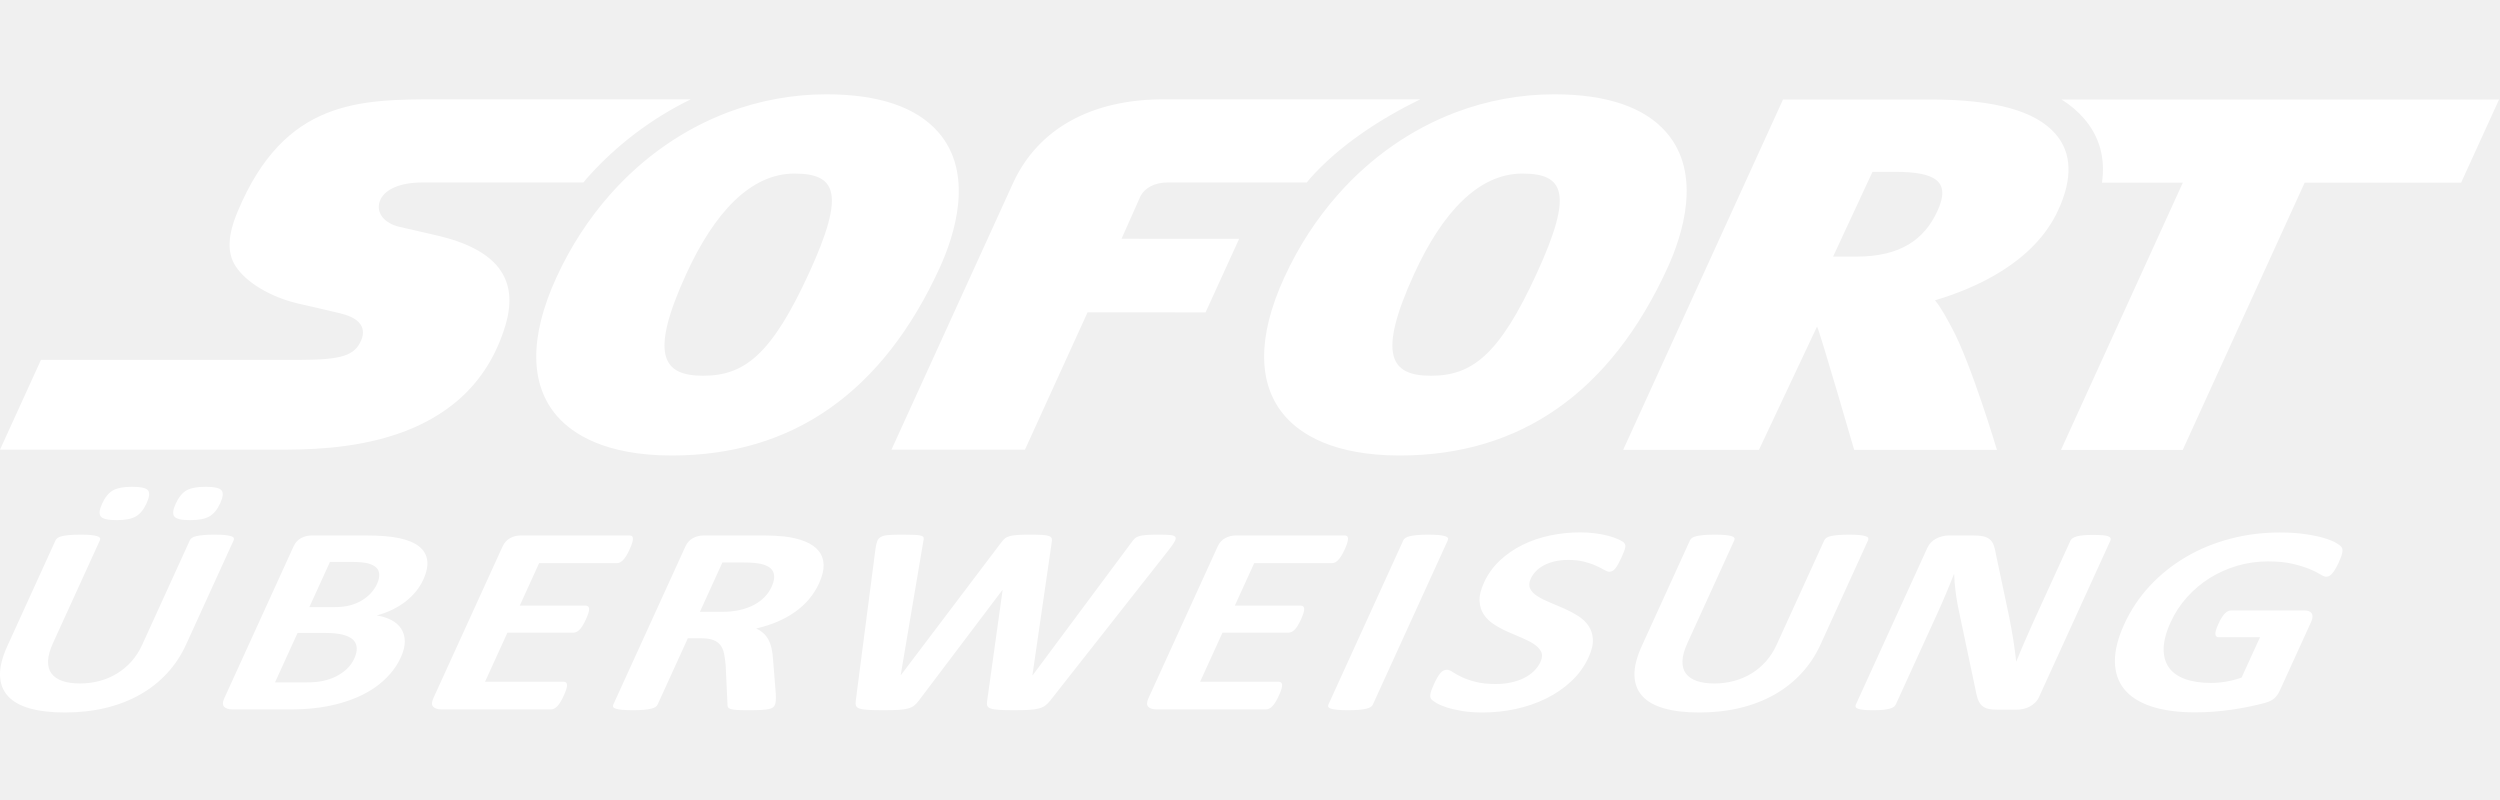
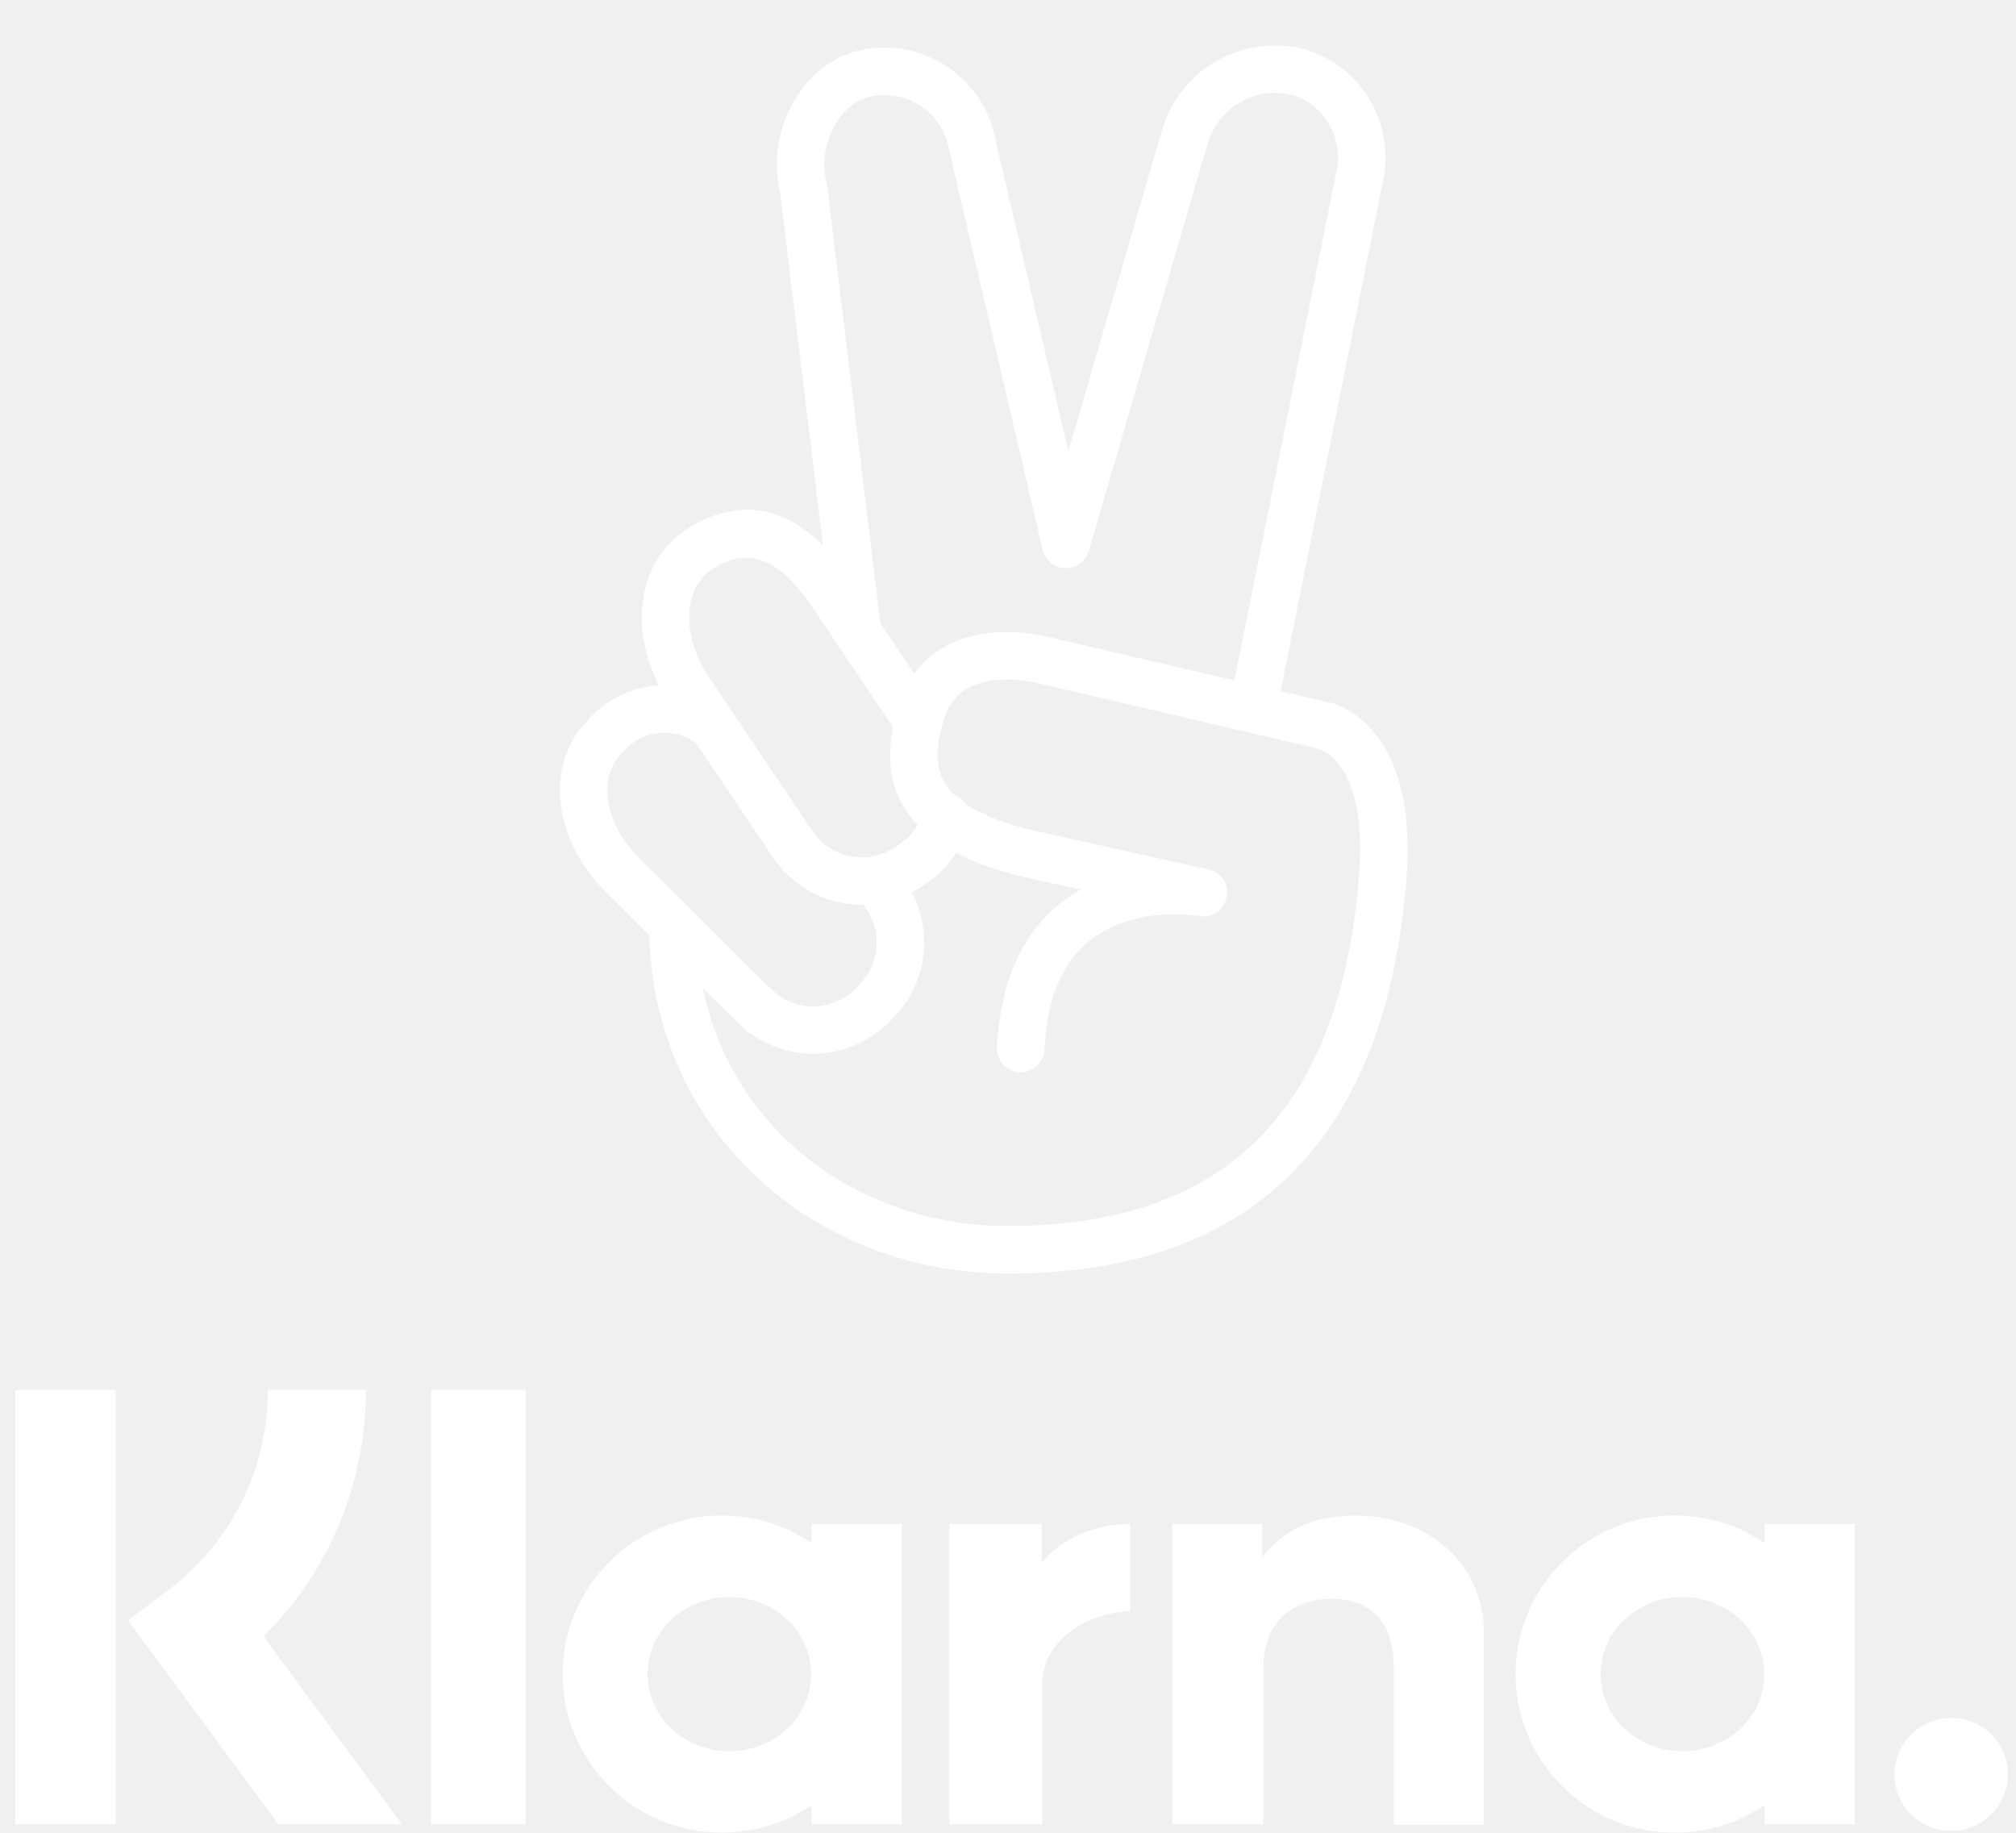
- <svg xmlns="http://www.w3.org/2000/svg" preserveAspectRatio="xMinYMin meet" width="100" height="32" viewBox="0 0 100 32" version="1.1">
-   <g transform="matrix(0.1238243,0,0,0.09880762,10.00356,-24.60842)">
-     <path fill="#ffffff" d="m 186.202,287.231 c -11.042,0 -21.749,2.538 -31.807,7.273 -14.362,6.803 -27.39,18.146 -38.025,33.199 -6.908,9.773 -12.823,21.1 -17.453,33.77 -8.731,23.915 -8.633,43.313 0.293,56.096 5.061,7.226 15.583,15.858 36.975,15.883 h 0.082 c 38.968,0 68.056,-25.542 86.479,-75.918 4.866,-13.328 11.286,-38.204 -0.447,-54.99 -7.087,-10.147 -19.211,-15.296 -36.096,-15.312 z m 235.127,0 c -11.034,0 -21.75,2.538 -31.799,7.273 -14.37,6.803 -27.388,18.146 -38.023,33.199 -6.916,9.773 -12.825,21.1 -17.455,33.77 -8.739,23.915 -8.634,43.313 0.301,56.096 5.053,7.226 15.566,15.858 36.975,15.883 h 0.066 c 38.976,0 68.073,-25.542 86.479,-75.918 4.882,-13.328 11.286,-38.204 -0.439,-54.99 -7.095,-10.147 -19.219,-15.296 -36.104,-15.312 z m -360.273,2.025 c -12.824,0 -25.281,-10e-4 -36.445,5.662 -11.156,5.663 -21.01,16.998 -28.594,39.668 -1.644,4.874 -2.513,9.073 -2.627,12.719 -0.114,3.654 0.521,6.761 1.904,9.463 1.709,3.295 4.475,6.396 7.934,9.008 3.466,2.62 7.607,4.745 12.074,6.104 0.171,0.049 2.515,0.716 5.363,1.529 2.832,0.814 6.143,1.789 8.242,2.424 1.229,0.374 2.578,0.863 3.799,1.604 1.229,0.724 2.328,1.7 3.02,3.051 0.456,0.895 0.7,1.88 0.725,2.93 0.033,1.058 -0.148,2.198 -0.562,3.402 -1.042,3.076 -2.62,5.061 -5.631,6.273 -2.994,1.212 -7.412,1.602 -14.117,1.65 h -83.697 l -13.23,36.348 H 8.8 c 8.43,0 23.841,10e-4 38.65,-6.297 14.809,-6.29 29.018,-18.862 35.031,-44.029 2.262,-9.455 1.562,-17.161 -2.141,-23.215 -3.719,-6.046 -10.44,-10.439 -20.229,-13.246 0,0 -2.188,-0.636 -4.768,-1.377 -2.563,-0.74 -5.533,-1.586 -7.047,-2.025 -2.506,-0.716 -4.435,-2.165 -5.574,-4.012 -1.131,-1.839 -1.473,-4.077 -0.83,-6.363 0.675,-2.376 2.303,-4.272 4.646,-5.582 2.36,-1.302 5.452,-2.018 9.064,-2.018 h 52.076 c 0.366,-0.529 0.7,-1.106 1.066,-1.635 9.512,-13.459 21.026,-24.346 33.639,-32.035 z m 234.068,0 c -23.174,0 -40.425,11.725 -48.57,33.67 l -39.367,108.164 h 43.127 l 20.229,-55.6 38.113,0.025 10.846,-29.781 -37.99,-0.025 6.119,-17.242 c 1.269,-3.092 4.32,-5.549 8.779,-5.549 2.482,0 30.464,0.008 44.939,0.016 0.374,-0.537 0.708,-1.114 1.074,-1.643 9.512,-13.459 22.98,-24.346 35.592,-32.035 h -82.891 z m 200.072,0.078 -51.646,141.844 h 43.867 l 18.771,-49.928 c 0.919,2.059 11.994,49.928 11.994,49.928 h 46.121 c 0,0 -8.389,-35.176 -14.557,-49.383 -1.587,-3.654 -3.24,-7.746 -5.453,-11.172 13.027,-4.841 31.905,-15.233 39.725,-36.291 4.801,-12.946 4.525,-23.411 -0.812,-31.084 -6.469,-9.317 -19.634,-13.89 -40.262,-13.914 z m 89.977,0.002 c 2.775,2.197 5.167,4.702 7.16,7.566 5.102,7.356 7.054,16.097 5.891,26.113 h 26.121 l -39.367,108.197 h 39.334 l 39.391,-108.197 h 50.539 l 12.262,-33.68 z m -61.074,29.283 h 7.242 c 13.239,0.009 18.177,3.881 13.693,15.965 -4.207,11.343 -11.774,18.35 -26.16,18.35 h -0.057 l -7.445,-0.008 12.727,-34.307 z m -348.246,0.703 h 0.008 c 13.475,0.016 16.56,7.828 4.729,40.197 h -0.002 c -12.157,33.272 -20.976,41.645 -34.256,41.645 h -0.025 c -12.938,-0.008 -17.477,-8.195 -5.369,-41.312 9.04,-24.72 20.75,-40.529 34.916,-40.529 z m 235.127,0 h 0.016 c 13.467,0.016 16.558,7.828 4.719,40.197 -12.149,33.272 -20.977,41.645 -34.248,41.645 h -0.031 c -12.946,-0.008 -17.463,-8.195 -5.363,-41.312 9.032,-24.72 20.75,-40.529 34.908,-40.529 z" />
-     <path fill="#ffffff" d="m -38.138,446.122 c -2.758,0 -4.826,0.504 -6.209,1.488 -1.375,1.009 -2.531,2.792 -3.467,5.371 -0.903,2.474 -1.041,4.19 -0.414,5.166 0.627,0.985 2.326,1.473 5.125,1.473 2.791,0 4.875,-0.504 6.242,-1.529 1.367,-1.017 2.514,-2.791 3.434,-5.33 0.911,-2.506 1.066,-4.231 0.447,-5.199 -0.602,-0.96 -2.327,-1.439 -5.158,-1.439 z m 23.783,0 c -2.799,0 -4.874,0.504 -6.232,1.488 -1.367,1.009 -2.513,2.792 -3.449,5.371 -0.895,2.474 -1.042,4.19 -0.439,5.166 0.61,0.985 2.302,1.473 5.102,1.473 2.791,0 4.874,-0.504 6.266,-1.529 1.383,-1.017 2.537,-2.791 3.465,-5.33 0.911,-2.506 1.05,-4.231 0.424,-5.199 -0.635,-0.96 -2.344,-1.439 -5.135,-1.439 z m 443.98,18.451 c -3.239,0 -6.443,0.416 -9.633,1.246 -3.19,0.838 -6.153,2.099 -8.887,3.783 -2.742,1.692 -5.19,3.808 -7.379,6.363 -2.181,2.563 -3.883,5.534 -5.111,8.902 -1.074,2.946 -1.553,5.459 -1.447,7.566 0.098,2.099 0.568,3.931 1.406,5.469 0.83,1.546 1.937,2.864 3.32,3.971 1.375,1.107 2.84,2.098 4.41,2.961 1.57,0.871 3.1,1.709 4.605,2.482 1.489,0.781 2.776,1.611 3.842,2.506 1.082,0.887 1.837,1.904 2.293,3.043 0.456,1.147 0.392,2.515 -0.186,4.109 -0.504,1.375 -1.213,2.629 -2.133,3.752 -0.919,1.131 -2.002,2.075 -3.23,2.832 -1.245,0.765 -2.62,1.358 -4.158,1.773 -1.53,0.415 -3.165,0.627 -4.906,0.627 -2.653,0 -4.874,-0.302 -6.664,-0.904 -1.79,-0.594 -3.287,-1.26 -4.475,-1.984 -1.18,-0.724 -2.132,-1.384 -2.832,-1.986 -0.716,-0.594 -1.327,-0.895 -1.84,-0.895 -0.358,0 -0.707,0.097 -1.057,0.301 -0.342,0.195 -0.684,0.528 -1.018,1 -0.334,0.472 -0.675,1.091 -1.025,1.855 -0.35,0.757 -0.74,1.709 -1.139,2.824 -0.61,1.676 -0.978,2.953 -1.1,3.84 -0.13,0.887 -0.032,1.571 0.27,2.043 0.285,0.472 0.871,1.016 1.717,1.635 0.838,0.61 1.96,1.204 3.352,1.766 1.391,0.561 3.059,1.043 4.996,1.441 1.945,0.399 4.133,0.594 6.566,0.594 3.588,0 7.138,-0.472 10.637,-1.408 3.499,-0.944 6.77,-2.351 9.805,-4.223 3.043,-1.863 5.752,-4.191 8.152,-6.99 2.392,-2.791 4.264,-6.038 5.615,-9.74 1.025,-2.832 1.489,-5.288 1.375,-7.371 -0.114,-2.083 -0.595,-3.905 -1.449,-5.443 -0.854,-1.546 -1.985,-2.864 -3.4,-3.979 -1.408,-1.098 -2.906,-2.092 -4.477,-2.963 -1.562,-0.871 -3.115,-1.692 -4.645,-2.473 -1.53,-0.781 -2.848,-1.621 -3.955,-2.508 -1.115,-0.887 -1.889,-1.904 -2.328,-3.043 -0.431,-1.139 -0.366,-2.498 0.203,-4.061 0.382,-1.05 0.938,-2.042 1.67,-2.994 0.716,-0.944 1.586,-1.749 2.611,-2.416 1.025,-0.667 2.181,-1.196 3.482,-1.578 1.302,-0.382 2.735,-0.57 4.297,-0.57 1.994,0 3.743,0.236 5.232,0.732 1.489,0.488 2.757,1.024 3.807,1.635 1.05,0.594 1.92,1.148 2.604,1.66 0.692,0.513 1.238,0.758 1.629,0.758 0.407,0 0.757,-0.106 1.074,-0.326 0.317,-0.22 0.627,-0.561 0.928,-1.033 0.293,-0.472 0.592,-1.075 0.918,-1.799 0.317,-0.716 0.676,-1.61 1.059,-2.66 0.342,-0.944 0.61,-1.741 0.797,-2.367 0.203,-0.643 0.326,-1.165 0.391,-1.58 0.057,-0.415 0.073,-0.756 0.041,-1.008 -0.041,-0.252 -0.171,-0.57 -0.398,-0.928 -0.228,-0.358 -0.807,-0.814 -1.734,-1.359 -0.936,-0.545 -2.042,-1.033 -3.336,-1.473 -1.286,-0.431 -2.724,-0.773 -4.295,-1.025 -1.587,-0.26 -3.207,-0.383 -4.867,-0.383 z m 225.994,0.047 c -5.549,0 -10.887,0.854 -16.029,2.562 -5.143,1.709 -9.886,4.157 -14.256,7.371 -4.353,3.214 -8.251,7.112 -11.66,11.701 -3.409,4.597 -6.16,9.774 -8.268,15.543 -2.026,5.582 -3.035,10.586 -2.994,14.988 0.016,4.41 1.018,8.153 2.979,11.213 1.969,3.068 4.881,5.402 8.746,7.021 3.849,1.611 8.592,2.416 14.215,2.416 1.928,0 3.875,-0.089 5.844,-0.268 1.969,-0.187 3.953,-0.456 5.955,-0.814 2.01,-0.366 3.964,-0.798 5.893,-1.311 1.928,-0.513 3.563,-0.991 4.914,-1.463 1.351,-0.48 2.367,-1.124 3.051,-1.938 0.667,-0.814 1.213,-1.765 1.604,-2.855 l 10.203,-28.023 c 0.26,-0.732 0.408,-1.376 0.424,-1.938 0.024,-0.561 -0.056,-1.041 -0.26,-1.439 -0.203,-0.399 -0.489,-0.701 -0.871,-0.896 -0.382,-0.203 -0.864,-0.309 -1.441,-0.309 h -23.783 c -0.325,0 -0.651,0.105 -0.977,0.309 -0.325,0.195 -0.65,0.505 -0.992,0.928 -0.325,0.415 -0.668,0.96 -1.01,1.66 -0.342,0.684 -0.7,1.538 -1.066,2.547 -0.716,1.969 -1.042,3.352 -0.977,4.166 0.073,0.822 0.431,1.229 1.082,1.229 h 13.338 l -5.949,16.324 c -1.603,0.724 -3.255,1.269 -4.947,1.635 -1.684,0.358 -3.335,0.545 -4.93,0.545 -3.271,0 -6.064,-0.528 -8.383,-1.578 -2.319,-1.058 -4.067,-2.613 -5.23,-4.688 -1.172,-2.059 -1.734,-4.63 -1.693,-7.689 0.049,-3.068 0.805,-6.623 2.27,-10.643 1.334,-3.67 3.084,-7.014 5.24,-10.041 2.148,-3.027 4.598,-5.623 7.34,-7.787 2.75,-2.156 5.721,-3.824 8.902,-5.004 3.19,-1.172 6.485,-1.766 9.895,-1.766 3.19,0 5.874,0.326 8.055,0.977 2.164,0.651 3.988,1.366 5.461,2.123 1.457,0.765 2.596,1.472 3.41,2.123 0.814,0.651 1.455,0.977 1.936,0.977 0.317,0 0.634,-0.089 0.936,-0.268 0.309,-0.187 0.62,-0.506 0.953,-0.953 0.325,-0.456 0.667,-1.065 1.033,-1.83 0.374,-0.757 0.748,-1.661 1.131,-2.719 0.659,-1.815 1.05,-3.18 1.164,-4.107 0.13,-0.919 0.032,-1.636 -0.27,-2.148 -0.309,-0.513 -0.951,-1.107 -1.928,-1.799 -0.985,-0.683 -2.311,-1.334 -3.963,-1.928 -1.644,-0.602 -3.646,-1.107 -5.998,-1.521 -2.352,-0.423 -5.052,-0.635 -8.096,-0.635 z m -444.889,0.869 c -1.855,0 -3.311,0.049 -4.377,0.146 -1.066,0.089 -1.896,0.334 -2.498,0.732 -0.602,0.399 -1.016,0.968 -1.244,1.717 -0.236,0.74 -0.424,1.766 -0.578,3.076 l -6.363,61.434 c -0.106,0.879 -0.081,1.571 0.049,2.1 0.138,0.521 0.52,0.919 1.146,1.195 0.627,0.269 1.547,0.455 2.768,0.545 1.221,0.089 2.881,0.131 4.98,0.131 2.002,0 3.62,-0.041 4.865,-0.131 1.245,-0.089 2.286,-0.283 3.1,-0.576 0.806,-0.285 1.473,-0.692 1.994,-1.221 0.513,-0.521 1.018,-1.205 1.506,-2.043 l 26.908,-44.623 h 0.105 l -4.971,44.623 c -0.138,0.879 -0.138,1.571 0,2.1 0.13,0.521 0.512,0.919 1.139,1.195 0.627,0.269 1.545,0.455 2.766,0.545 1.221,0.089 2.865,0.131 4.932,0.131 1.847,0 3.392,-0.041 4.621,-0.131 1.229,-0.089 2.278,-0.276 3.133,-0.545 0.863,-0.277 1.587,-0.675 2.148,-1.195 0.578,-0.529 1.139,-1.221 1.668,-2.1 l 38.465,-61.271 c 0.814,-1.343 1.391,-2.409 1.732,-3.182 0.334,-0.789 0.373,-1.375 0.121,-1.773 -0.26,-0.399 -0.804,-0.643 -1.658,-0.732 -0.863,-0.098 -2.091,-0.146 -3.678,-0.146 -1.709,0 -3.053,0.049 -4.029,0.146 -0.976,0.089 -1.765,0.252 -2.359,0.488 -0.586,0.236 -1.057,0.562 -1.383,0.977 -0.334,0.423 -0.667,0.918 -0.984,1.496 l -31.922,53.77 h -0.105 l 6.209,-53.557 c 0.114,-0.716 0.129,-1.303 0.039,-1.742 -0.098,-0.423 -0.381,-0.764 -0.861,-1 -0.48,-0.236 -1.214,-0.392 -2.223,-0.465 -1.017,-0.073 -2.384,-0.113 -4.125,-0.113 -1.636,0 -2.962,0.049 -3.971,0.146 -1.017,0.089 -1.847,0.252 -2.49,0.488 -0.651,0.236 -1.172,0.569 -1.562,1 -0.399,0.439 -0.789,1.01 -1.188,1.686 l -32.328,53.557 h -0.057 l 7.275,-53.932 c 0.146,-0.692 0.193,-1.221 0.145,-1.604 -0.041,-0.382 -0.275,-0.674 -0.715,-0.869 -0.439,-0.203 -1.139,-0.326 -2.115,-0.383 -0.985,-0.057 -2.321,-0.09 -4.029,-0.09 z m 169.828,0.004 c -1.383,0 -2.548,0.056 -3.492,0.162 -0.944,0.114 -1.733,0.26 -2.359,0.439 -0.627,0.179 -1.113,0.416 -1.455,0.709 -0.342,0.293 -0.578,0.619 -0.717,0.977 l -24.199,66.502 c -0.13,0.366 -0.138,0.693 0,0.986 0.122,0.285 0.422,0.52 0.902,0.699 0.488,0.187 1.164,0.334 2.051,0.439 0.879,0.106 2.017,0.162 3.393,0.162 1.416,0 2.597,-0.056 3.549,-0.162 0.944,-0.106 1.724,-0.252 2.326,-0.439 0.618,-0.179 1.092,-0.414 1.441,-0.699 0.334,-0.293 0.569,-0.62 0.699,-0.986 l 24.207,-66.502 c 0.139,-0.358 0.138,-0.684 0.008,-0.977 -0.13,-0.293 -0.438,-0.53 -0.918,-0.709 -0.472,-0.179 -1.147,-0.326 -2.01,-0.439 -0.871,-0.106 -2.018,-0.162 -3.426,-0.162 z m -435.379,0.002 c -1.416,0 -2.595,0.058 -3.547,0.164 -0.944,0.114 -1.735,0.26 -2.361,0.439 -0.627,0.179 -1.106,0.414 -1.424,0.707 -0.325,0.285 -0.553,0.61 -0.691,0.977 l -15.582,42.832 c -1.636,4.5 -2.425,8.423 -2.359,11.775 0.073,3.361 0.902,6.158 2.521,8.404 1.611,2.254 3.979,3.93 7.096,5.037 3.108,1.107 6.884,1.66 11.311,1.66 4.719,0 9.113,-0.619 13.189,-1.848 4.077,-1.237 7.78,-3.025 11.1,-5.385 3.328,-2.352 6.25,-5.241 8.756,-8.658 2.514,-3.409 4.557,-7.267 6.127,-11.588 l 15.371,-42.23 c 0.138,-0.366 0.137,-0.692 0.023,-0.977 -0.106,-0.293 -0.399,-0.528 -0.879,-0.707 -0.48,-0.179 -1.138,-0.326 -1.992,-0.439 -0.846,-0.106 -1.962,-0.164 -3.346,-0.164 -1.375,0 -2.545,0.058 -3.514,0.164 -0.96,0.114 -1.743,0.26 -2.361,0.439 -0.61,0.179 -1.073,0.414 -1.398,0.707 -0.325,0.285 -0.545,0.61 -0.684,0.977 l -15.428,42.395 c -0.895,2.466 -2.043,4.67 -3.41,6.615 -1.383,1.945 -2.93,3.57 -4.646,4.889 -1.717,1.326 -3.587,2.328 -5.621,3.027 -2.018,0.683 -4.159,1.033 -6.404,1.033 -2.221,0 -4.102,-0.332 -5.656,-1.008 -1.546,-0.675 -2.718,-1.677 -3.523,-3.02 -0.797,-1.343 -1.17,-3.035 -1.113,-5.094 0.057,-2.042 0.594,-4.467 1.611,-7.266 l 15.135,-41.572 c 0.13,-0.366 0.13,-0.692 0,-0.977 -0.13,-0.293 -0.432,-0.528 -0.912,-0.707 -0.48,-0.179 -1.155,-0.326 -2.018,-0.439 -0.871,-0.106 -1.994,-0.164 -3.369,-0.164 z m 527.986,0.002 c -1.416,0 -2.595,0.056 -3.547,0.162 -0.944,0.106 -1.733,0.253 -2.359,0.432 -0.627,0.187 -1.108,0.424 -1.434,0.709 -0.325,0.293 -0.545,0.618 -0.684,0.984 l -15.582,42.824 c -1.636,4.5 -2.425,8.431 -2.352,11.783 0.057,3.361 0.895,6.159 2.506,8.404 1.619,2.254 3.981,3.93 7.105,5.037 3.108,1.107 6.882,1.66 11.309,1.66 4.711,0 9.107,-0.619 13.191,-1.848 4.077,-1.237 7.77,-3.027 11.098,-5.387 3.328,-2.36 6.242,-5.239 8.756,-8.656 2.514,-3.409 4.548,-7.275 6.127,-11.588 l 15.371,-42.23 c 0.138,-0.366 0.137,-0.691 0.023,-0.984 -0.114,-0.285 -0.397,-0.522 -0.877,-0.709 -0.48,-0.179 -1.14,-0.326 -1.994,-0.432 -0.846,-0.106 -1.969,-0.162 -3.344,-0.162 -1.375,0 -2.547,0.056 -3.516,0.162 -0.96,0.106 -1.741,0.253 -2.359,0.432 -0.61,0.187 -1.083,0.424 -1.4,0.709 -0.325,0.293 -0.545,0.618 -0.684,0.984 l -15.428,42.393 c -0.903,2.466 -2.043,4.67 -3.41,6.615 -1.383,1.945 -2.928,3.564 -4.645,4.891 -1.717,1.326 -3.589,2.328 -5.623,3.02 -2.026,0.692 -4.174,1.041 -6.412,1.041 -2.213,0 -4.092,-0.341 -5.646,-1.008 -1.546,-0.675 -2.726,-1.677 -3.531,-3.02 -0.797,-1.343 -1.173,-3.043 -1.107,-5.094 0.049,-2.042 0.594,-4.467 1.611,-7.266 l 15.127,-41.572 c 0.138,-0.366 0.13,-0.691 0,-0.984 -0.122,-0.285 -0.432,-0.522 -0.904,-0.709 -0.48,-0.179 -1.155,-0.326 -2.018,-0.432 -0.871,-0.106 -1.994,-0.162 -3.369,-0.162 z m 122.367,0.105 c -1.31,0 -2.393,0.049 -3.271,0.139 -0.863,0.089 -1.586,0.243 -2.18,0.463 -0.586,0.22 -1.042,0.473 -1.359,0.758 -0.325,0.293 -0.553,0.618 -0.684,0.984 l -12.035,33.035 c -0.903,2.506 -1.829,5.134 -2.781,7.885 -0.952,2.758 -1.839,5.41 -2.645,7.949 h -0.059 c -0.13,-1.457 -0.259,-2.903 -0.43,-4.352 -0.163,-1.457 -0.327,-2.93 -0.506,-4.436 -0.179,-1.513 -0.389,-3.01 -0.617,-4.516 -0.236,-1.513 -0.464,-3.043 -0.691,-4.605 l -4.346,-25.738 c -0.171,-1.416 -0.416,-2.602 -0.717,-3.562 -0.309,-0.96 -0.732,-1.709 -1.27,-2.254 -0.553,-0.545 -1.253,-0.946 -2.107,-1.182 -0.854,-0.236 -1.976,-0.35 -3.352,-0.35 h -7.674 c -1.448,0 -2.831,0.431 -4.141,1.277 -1.31,0.854 -2.27,2.133 -2.889,3.842 l -23.037,63.289 c -0.138,0.358 -0.163,0.691 -0.098,0.984 0.089,0.285 0.326,0.529 0.717,0.725 0.407,0.203 1.001,0.359 1.799,0.473 0.797,0.106 1.822,0.162 3.092,0.162 1.302,0 2.392,-0.056 3.279,-0.162 0.871,-0.114 1.587,-0.269 2.148,-0.473 0.561,-0.195 0.991,-0.44 1.309,-0.725 0.293,-0.293 0.514,-0.626 0.645,-0.984 l 13.418,-36.844 c 1.001,-2.758 1.944,-5.436 2.807,-8.023 0.879,-2.596 1.716,-5.201 2.521,-7.812 h 0.105 c 0.049,2.14 0.196,4.347 0.424,6.617 0.22,2.262 0.488,4.377 0.789,6.338 l 5.541,32.922 c 0.252,1.815 0.529,3.296 0.83,4.436 0.317,1.139 0.741,2.05 1.27,2.717 0.545,0.675 1.221,1.14 2.051,1.393 0.838,0.26 1.889,0.381 3.166,0.381 h 6.086 c 0.692,0 1.408,-0.097 2.156,-0.301 0.74,-0.195 1.441,-0.52 2.092,-0.951 0.643,-0.439 1.229,-0.984 1.758,-1.627 0.529,-0.659 0.943,-1.4 1.244,-2.238 l 23.043,-63.289 c 0.13,-0.366 0.163,-0.691 0.082,-0.984 -0.073,-0.285 -0.301,-0.538 -0.676,-0.758 -0.374,-0.22 -0.96,-0.373 -1.766,-0.463 -0.797,-0.089 -1.814,-0.139 -3.043,-0.139 z m -508.094,0.219 c -1.204,0 -2.336,0.351 -3.418,1.059 -1.074,0.716 -1.895,1.862 -2.48,3.457 l -22.344,61.385 c -0.578,1.603 -0.587,2.751 -0.025,3.459 0.561,0.708 1.441,1.066 2.629,1.066 h 35.371 c 0.334,0 0.668,-0.107 1.018,-0.311 0.334,-0.195 0.684,-0.504 1.018,-0.943 0.35,-0.439 0.683,-1.009 1.041,-1.717 0.342,-0.708 0.707,-1.587 1.09,-2.637 0.382,-1.05 0.651,-1.937 0.83,-2.637 0.163,-0.708 0.235,-1.285 0.211,-1.725 -0.016,-0.431 -0.139,-0.748 -0.334,-0.951 -0.195,-0.187 -0.464,-0.293 -0.789,-0.293 H 75.903 l 7.225,-19.863 h 21.279 c 0.325,0 0.658,-0.088 1,-0.275 0.334,-0.179 0.668,-0.481 1.002,-0.896 0.334,-0.415 0.674,-0.967 1.008,-1.658 0.35,-0.692 0.707,-1.564 1.09,-2.613 0.374,-1.017 0.644,-1.88 0.807,-2.588 0.171,-0.7 0.236,-1.26 0.203,-1.684 -0.024,-0.415 -0.138,-0.732 -0.342,-0.928 -0.203,-0.195 -0.455,-0.301 -0.789,-0.301 H 87.116 l 6.248,-17.193 H 118.508 c 0.334,0 0.659,-0.097 0.984,-0.301 0.325,-0.203 0.658,-0.514 1,-0.953 0.342,-0.431 0.675,-1.009 1.025,-1.717 0.35,-0.7 0.708,-1.563 1.082,-2.588 0.399,-1.082 0.675,-1.977 0.846,-2.693 0.163,-0.7 0.245,-1.285 0.229,-1.74 -0.024,-0.448 -0.121,-0.764 -0.316,-0.943 -0.179,-0.179 -0.44,-0.277 -0.766,-0.277 H 87.44 Z m 59.053,0 c -1.196,0 -2.334,0.351 -3.408,1.059 -1.074,0.716 -1.905,1.862 -2.482,3.457 l -23.271,63.949 c -0.13,0.366 -0.147,0.692 -0.033,0.977 0.114,0.293 0.406,0.528 0.895,0.707 0.472,0.179 1.156,0.334 2.043,0.439 0.879,0.106 2.009,0.162 3.393,0.162 1.408,0 2.597,-0.056 3.541,-0.162 0.952,-0.106 1.732,-0.26 2.334,-0.439 0.61,-0.179 1.09,-0.414 1.432,-0.707 0.334,-0.285 0.579,-0.61 0.709,-0.977 l 9.764,-26.836 h 4.469 c 1.513,0 2.773,0.235 3.766,0.715 0.985,0.472 1.759,1.164 2.312,2.092 0.553,0.928 0.934,2.076 1.162,3.459 0.228,1.375 0.392,2.952 0.514,4.734 l 0.586,15.721 c -0.016,0.439 0.031,0.814 0.129,1.115 0.114,0.309 0.392,0.57 0.848,0.766 0.448,0.203 1.113,0.333 1.992,0.406 0.887,0.073 2.084,0.113 3.613,0.113 1.815,0 3.264,-0.04 4.338,-0.113 1.082,-0.073 1.919,-0.196 2.529,-0.375 0.618,-0.187 1.043,-0.415 1.287,-0.684 0.244,-0.269 0.439,-0.609 0.586,-1.008 0.13,-0.358 0.219,-0.863 0.268,-1.498 0.049,-0.635 0.056,-1.642 0.016,-3.018 l -0.887,-13.875 c -0.081,-1.668 -0.244,-3.164 -0.488,-4.49 -0.236,-1.318 -0.586,-2.508 -1.025,-3.541 -0.439,-1.033 -0.983,-1.911 -1.65,-2.635 -0.659,-0.732 -1.416,-1.343 -2.295,-1.848 2.433,-0.692 4.703,-1.604 6.818,-2.727 2.116,-1.123 4.027,-2.449 5.744,-3.979 1.717,-1.522 3.223,-3.247 4.533,-5.191 1.302,-1.937 2.384,-4.086 3.246,-6.445 1.017,-2.799 1.498,-5.271 1.457,-7.436 -0.057,-2.156 -0.585,-4.021 -1.586,-5.6 -1.001,-1.579 -2.459,-2.856 -4.379,-3.832 -1.904,-0.985 -4.199,-1.676 -6.893,-2.074 -0.936,-0.106 -1.984,-0.196 -3.164,-0.27 -1.172,-0.073 -2.678,-0.113 -4.525,-0.113 h -18.234 z m 171.943,0 c -1.196,0 -2.336,0.351 -3.41,1.059 -1.074,0.716 -1.905,1.862 -2.482,3.457 l -22.344,61.385 c -0.578,1.603 -0.594,2.751 -0.041,3.459 0.57,0.708 1.448,1.066 2.645,1.066 h 35.371 c 0.334,0 0.668,-0.107 1.01,-0.311 0.35,-0.195 0.684,-0.504 1.018,-0.943 0.358,-0.439 0.699,-1.009 1.041,-1.717 0.35,-0.708 0.715,-1.587 1.098,-2.637 h 0.002 c 0.382,-1.05 0.657,-1.937 0.828,-2.637 0.155,-0.708 0.238,-1.285 0.205,-1.725 -0.016,-0.431 -0.131,-0.748 -0.334,-0.951 -0.195,-0.187 -0.464,-0.293 -0.789,-0.293 h -25.355 l 7.227,-19.863 h 21.277 c 0.334,0 0.658,-0.088 1,-0.275 0.342,-0.179 0.676,-0.481 1.01,-0.896 0.334,-0.415 0.668,-0.967 1.01,-1.658 0.342,-0.692 0.707,-1.564 1.09,-2.613 0.366,-1.017 0.634,-1.88 0.797,-2.588 0.171,-0.7 0.243,-1.26 0.211,-1.684 -0.024,-0.415 -0.145,-0.732 -0.34,-0.928 -0.203,-0.195 -0.466,-0.301 -0.791,-0.301 h -21.277 l 6.258,-17.193 h 25.135 c 0.325,0 0.659,-0.097 0.992,-0.301 0.317,-0.203 0.659,-0.514 0.992,-0.953 0.342,-0.431 0.692,-1.009 1.025,-1.717 0.358,-0.7 0.718,-1.563 1.092,-2.588 0.399,-1.082 0.667,-1.977 0.838,-2.693 0.171,-0.7 0.243,-1.285 0.227,-1.74 -0.016,-0.448 -0.121,-0.764 -0.309,-0.943 -0.187,-0.179 -0.44,-0.277 -0.773,-0.277 H 318.436 Z m -298.533,0.004 c -1.196,0 -2.336,0.351 -3.41,1.059 -1.074,0.708 -1.897,1.854 -2.482,3.457 l -22.344,61.385 c -0.578,1.595 -0.595,2.743 -0.033,3.451 0.561,0.708 1.441,1.066 2.637,1.066 H 12.995 c 2.824,0 5.46,-0.172 7.885,-0.521 2.433,-0.342 4.791,-0.879 7.086,-1.604 2.295,-0.724 4.492,-1.651 6.592,-2.773 2.099,-1.123 4.028,-2.465 5.818,-4.02 1.782,-1.562 3.384,-3.37 4.816,-5.396 1.432,-2.034 2.604,-4.295 3.516,-6.801 0.871,-2.392 1.294,-4.558 1.27,-6.479 -0.033,-1.92 -0.408,-3.595 -1.141,-5.027 -0.732,-1.432 -1.774,-2.604 -3.133,-3.516 -1.359,-0.903 -2.961,-1.546 -4.824,-1.904 1.766,-0.578 3.434,-1.343 4.996,-2.287 1.562,-0.944 2.978,-2.033 4.264,-3.262 1.278,-1.237 2.408,-2.604 3.393,-4.109 0.985,-1.505 1.782,-3.108 2.408,-4.816 1.115,-3.043 1.53,-5.698 1.262,-7.943 -0.269,-2.254 -1.164,-4.117 -2.678,-5.582 -1.513,-1.473 -3.637,-2.571 -6.371,-3.295 -2.726,-0.724 -6.248,-1.082 -10.561,-1.082 z m 5.898,10.717 h 7.234 c 2.213,0 3.906,0.203 5.086,0.602 1.18,0.399 2.066,0.968 2.668,1.717 0.602,0.74 0.911,1.676 0.936,2.799 0.024,1.131 -0.212,2.393 -0.725,3.809 -0.464,1.278 -1.106,2.474 -1.92,3.621 -0.822,1.139 -1.789,2.14 -2.92,2.994 -1.123,0.854 -2.393,1.522 -3.801,2.01 -1.416,0.488 -3.15,0.74 -5.225,0.74 h -7.99 z m 126.777,0.215 h 6.42 c 1.636,0 2.898,0.066 3.785,0.172 0.887,0.106 1.651,0.251 2.311,0.422 2.156,0.667 3.473,1.782 3.945,3.385 0.472,1.595 0.278,3.556 -0.561,5.875 -0.561,1.522 -1.309,2.906 -2.27,4.135 -0.952,1.237 -2.109,2.303 -3.443,3.189 -1.343,0.887 -2.856,1.57 -4.564,2.066 -1.701,0.488 -3.563,0.732 -5.598,0.732 h -7.291 z M 15.337,505.282 h 8.488 c 2.612,0 4.645,0.235 6.109,0.707 1.457,0.472 2.564,1.139 3.305,2.01 0.724,0.871 1.13,1.953 1.203,3.238 0.081,1.286 -0.177,2.743 -0.771,4.379 -0.57,1.57 -1.351,2.954 -2.352,4.166 -1.017,1.212 -2.165,2.229 -3.459,3.043 -1.294,0.822 -2.701,1.432 -4.215,1.855 -1.513,0.423 -3.263,0.617 -5.248,0.617 H 8.055 Z" />
+ <svg xmlns="http://www.w3.org/2000/svg" width="33px" height="30px" viewBox="0 0 33 30" version="1.1">
+   <defs />
+   <g id="Page-1" stroke="none" stroke-width="1" fill="none" fill-rule="evenodd">
+     <g id="SPB_&amp;_AltPay_Sofort_German" transform="translate(-244, -614)" fill="#FFFFFF">
+       <g id="Group-4-Copy" transform="translate(100, 606)">
+         <g id="SPBbutton-iDEAL-Copy-7">
+           <g id="logo-klarna" transform="translate(133, 6)">
+             <g id="Group" transform="translate(11.25, 2.25)">
+               <path d="M5.74,22.5 L4.134,22.5 C4.134,23.812 3.529,25.009 2.477,25.798 L1.844,26.271 L4.307,29.612 L6.331,29.612 L4.062,26.536 C5.135,25.475 5.74,24.041 5.74,22.5" id="Fill-3" />
+               <polygon id="Fill-5" points="0 29.612 1.642 29.612 1.642 22.5 0 22.5" />
+               <polygon id="Fill-7" points="6.806 29.612 8.354 29.612 8.354 22.5 6.806 22.5" />
+               <path d="M21.937,24.558 C21.347,24.558 20.785,24.737 20.411,25.246 L20.411,24.694 L18.941,24.694 L18.941,29.612 L20.432,29.612 L20.432,27.031 C20.432,26.286 20.936,25.92 21.541,25.92 C22.189,25.92 22.564,26.307 22.564,27.024 L22.564,29.619 L24.04,29.619 L24.04,26.486 C24.04,25.339 23.126,24.558 21.937,24.558" id="Fill-8" />
+               <path d="M11.689,28.415 C10.947,28.415 10.349,27.848 10.349,27.153 C10.349,26.458 10.947,25.891 11.689,25.891 C12.431,25.891 13.028,26.458 13.028,27.153 C13.028,27.848 12.431,28.415 11.689,28.415 Z M13.035,24.694 L13.035,25.009 C12.618,24.722 12.113,24.557 11.566,24.557 C10.126,24.557 8.959,25.719 8.959,27.153 C8.959,28.587 10.126,29.748 11.566,29.748 C12.113,29.748 12.618,29.583 13.035,29.297 L13.035,29.612 L14.512,29.612 L14.512,24.694 L13.035,24.694 Z" id="Fill-9" />
+               <path d="M16.802,25.332 L16.802,24.694 L15.29,24.694 L15.29,29.612 L16.81,29.612 L16.81,27.317 C16.81,26.543 17.652,26.128 18.235,26.128 L18.25,26.128 L18.25,24.694 C17.652,24.694 17.098,24.952 16.802,25.332" id="Fill-10" />
+               <path d="M27.288,28.415 C26.546,28.415 25.949,27.848 25.949,27.153 C25.949,26.458 26.546,25.891 27.288,25.891 C28.03,25.891 28.628,26.458 28.628,27.153 C28.635,27.848 28.03,28.415 27.288,28.415 Z M28.635,24.694 L28.635,25.009 C28.218,24.722 27.713,24.557 27.166,24.557 C25.726,24.557 24.559,25.719 24.559,27.153 C24.559,28.587 25.726,29.748 27.166,29.748 C27.713,29.748 28.218,29.583 28.635,29.297 L28.635,29.612 L30.112,29.612 L30.112,24.694 L28.635,24.694 Z" id="Fill-11" />
+               <path d="M31.689,27.87 C31.177,27.87 30.759,28.285 30.759,28.794 C30.759,29.303 31.177,29.719 31.689,29.719 C32.2,29.719 32.618,29.303 32.618,28.794 C32.618,28.278 32.2,27.87 31.689,27.87" id="Fill-12" />
+               <path d="M13.81,14.482 C14.191,14.857 14.199,15.469 13.828,15.853 L13.754,15.931 C13.382,16.312 12.768,16.321 12.382,15.949 L10.222,13.809 C9.628,13.212 9.542,12.477 9.921,12.088 L9.997,12.009 C10.308,11.687 10.817,11.654 11.171,11.933 C11.34,12.065 11.584,12.036 11.717,11.868 C11.85,11.699 11.821,11.455 11.652,11.322 C10.985,10.798 10.028,10.861 9.437,11.47 L9.361,11.55 C8.66,12.27 8.801,13.483 9.673,14.359 L11.838,16.504 C12.536,17.176 13.64,17.159 14.313,16.471 L14.389,16.39 C15.055,15.701 15.04,14.602 14.355,13.928 C14.202,13.778 13.956,13.78 13.805,13.933 C13.655,14.086 13.657,14.332 13.81,14.482" id="Fill-13" />
+               <path d="M12.517,2.881 L13.401,10.151 C13.427,10.363 13.621,10.515 13.834,10.489 C14.047,10.463 14.199,10.27 14.173,10.057 L13.286,2.765 L13.277,2.718 C13.126,2.114 13.502,1.435 14.003,1.329 C14.284,1.269 14.577,1.324 14.816,1.482 C15.056,1.64 15.222,1.887 15.278,2.169 L16.817,8.745 C16.866,8.954 17.074,9.083 17.283,9.035 C17.492,8.986 17.622,8.776 17.573,8.568 L16.037,2.006 C15.945,1.533 15.658,1.106 15.244,0.834 C14.831,0.561 14.325,0.466 13.841,0.569 C12.899,0.77 12.28,1.874 12.517,2.881" id="Fill-14" />
+               <path d="M20.641,11.423 L22.388,2.71 C22.591,1.772 22.033,0.83 21.108,0.555 C20.07,0.293 19.031,0.903 18.76,1.921 L16.825,8.551 C16.766,8.757 16.884,8.972 17.09,9.033 C17.296,9.093 17.512,8.975 17.572,8.769 L19.509,2.13 C19.673,1.514 20.293,1.15 20.902,1.304 C21.423,1.459 21.746,2.004 21.628,2.551 L19.879,11.271 C19.836,11.481 19.973,11.685 20.183,11.728 C20.394,11.77 20.599,11.634 20.641,11.423" id="Fill-15" />
+               <path d="M16.239,19.818 C13.469,19.818 11.154,17.786 11.154,14.898 C11.154,14.683 10.981,14.51 10.766,14.51 C10.551,14.51 10.377,14.683 10.377,14.898 C10.377,18.238 13.06,20.595 16.239,20.595 C16.454,20.595 16.628,20.421 16.628,20.206 C16.628,19.992 16.454,19.818 16.239,19.818" id="Fill-16" />
+               <path d="M14.868,13.026 C14.808,13.243 14.673,13.433 14.486,13.561 L14.403,13.616 C13.957,13.916 13.352,13.8 13.05,13.356 L11.351,10.828 C10.888,10.124 10.948,9.384 11.394,9.078 L11.478,9.023 C12.05,8.692 12.536,8.943 13.036,9.671 L14.457,11.786 C14.576,11.964 14.818,12.011 14.996,11.892 C15.174,11.772 15.222,11.531 15.102,11.353 L13.679,9.235 C12.976,8.211 12.105,7.761 11.067,8.364 L10.959,8.435 C10.124,9.008 10.024,10.226 10.704,11.258 L12.406,13.791 C12.95,14.59 14.035,14.799 14.836,14.261 L14.922,14.204 C15.263,13.97 15.508,13.627 15.617,13.233 C15.674,13.027 15.554,12.813 15.347,12.755 C15.14,12.698 14.926,12.819 14.868,13.026" id="Fill-17" />
+               <path d="M17.441,14.312 C16.634,14.763 16.132,15.611 16.07,16.895 C16.059,17.109 16.225,17.292 16.439,17.302 C16.653,17.312 16.836,17.147 16.846,16.933 C16.903,15.77 17.354,15.143 18.086,14.868 C18.477,14.72 18.903,14.691 19.277,14.731 C19.328,14.736 19.361,14.741 19.375,14.743 C19.875,14.837 20.027,14.094 19.531,13.983 L16.543,13.316 C15.144,12.933 14.933,12.416 15.192,11.553 C15.303,11.177 15.533,10.984 15.88,10.908 C16.108,10.857 16.365,10.863 16.61,10.906 C16.68,10.918 16.73,10.93 16.752,10.936 L21.288,11.995 C21.318,12.001 21.339,12.006 21.376,12.023 C21.451,12.057 21.529,12.111 21.606,12.193 C21.909,12.518 22.077,13.13 21.992,14.136 C21.696,17.663 20.052,19.852 16.154,19.818 C15.94,19.816 15.765,19.988 15.763,20.203 C15.761,20.417 15.933,20.593 16.148,20.595 C20.528,20.633 22.441,18.086 22.767,14.201 C22.869,12.992 22.642,12.163 22.173,11.663 C21.914,11.386 21.642,11.263 21.432,11.232 L16.948,10.185 C16.919,10.176 16.843,10.158 16.744,10.141 C16.408,10.082 16.054,10.074 15.711,10.149 C15.103,10.284 14.644,10.67 14.447,11.331 C14.073,12.576 14.473,13.555 16.355,14.07 L17.441,14.312 Z" id="Fill-18" />
+             </g>
+           </g>
+         </g>
+       </g>
+     </g>
  </g>
</svg>
